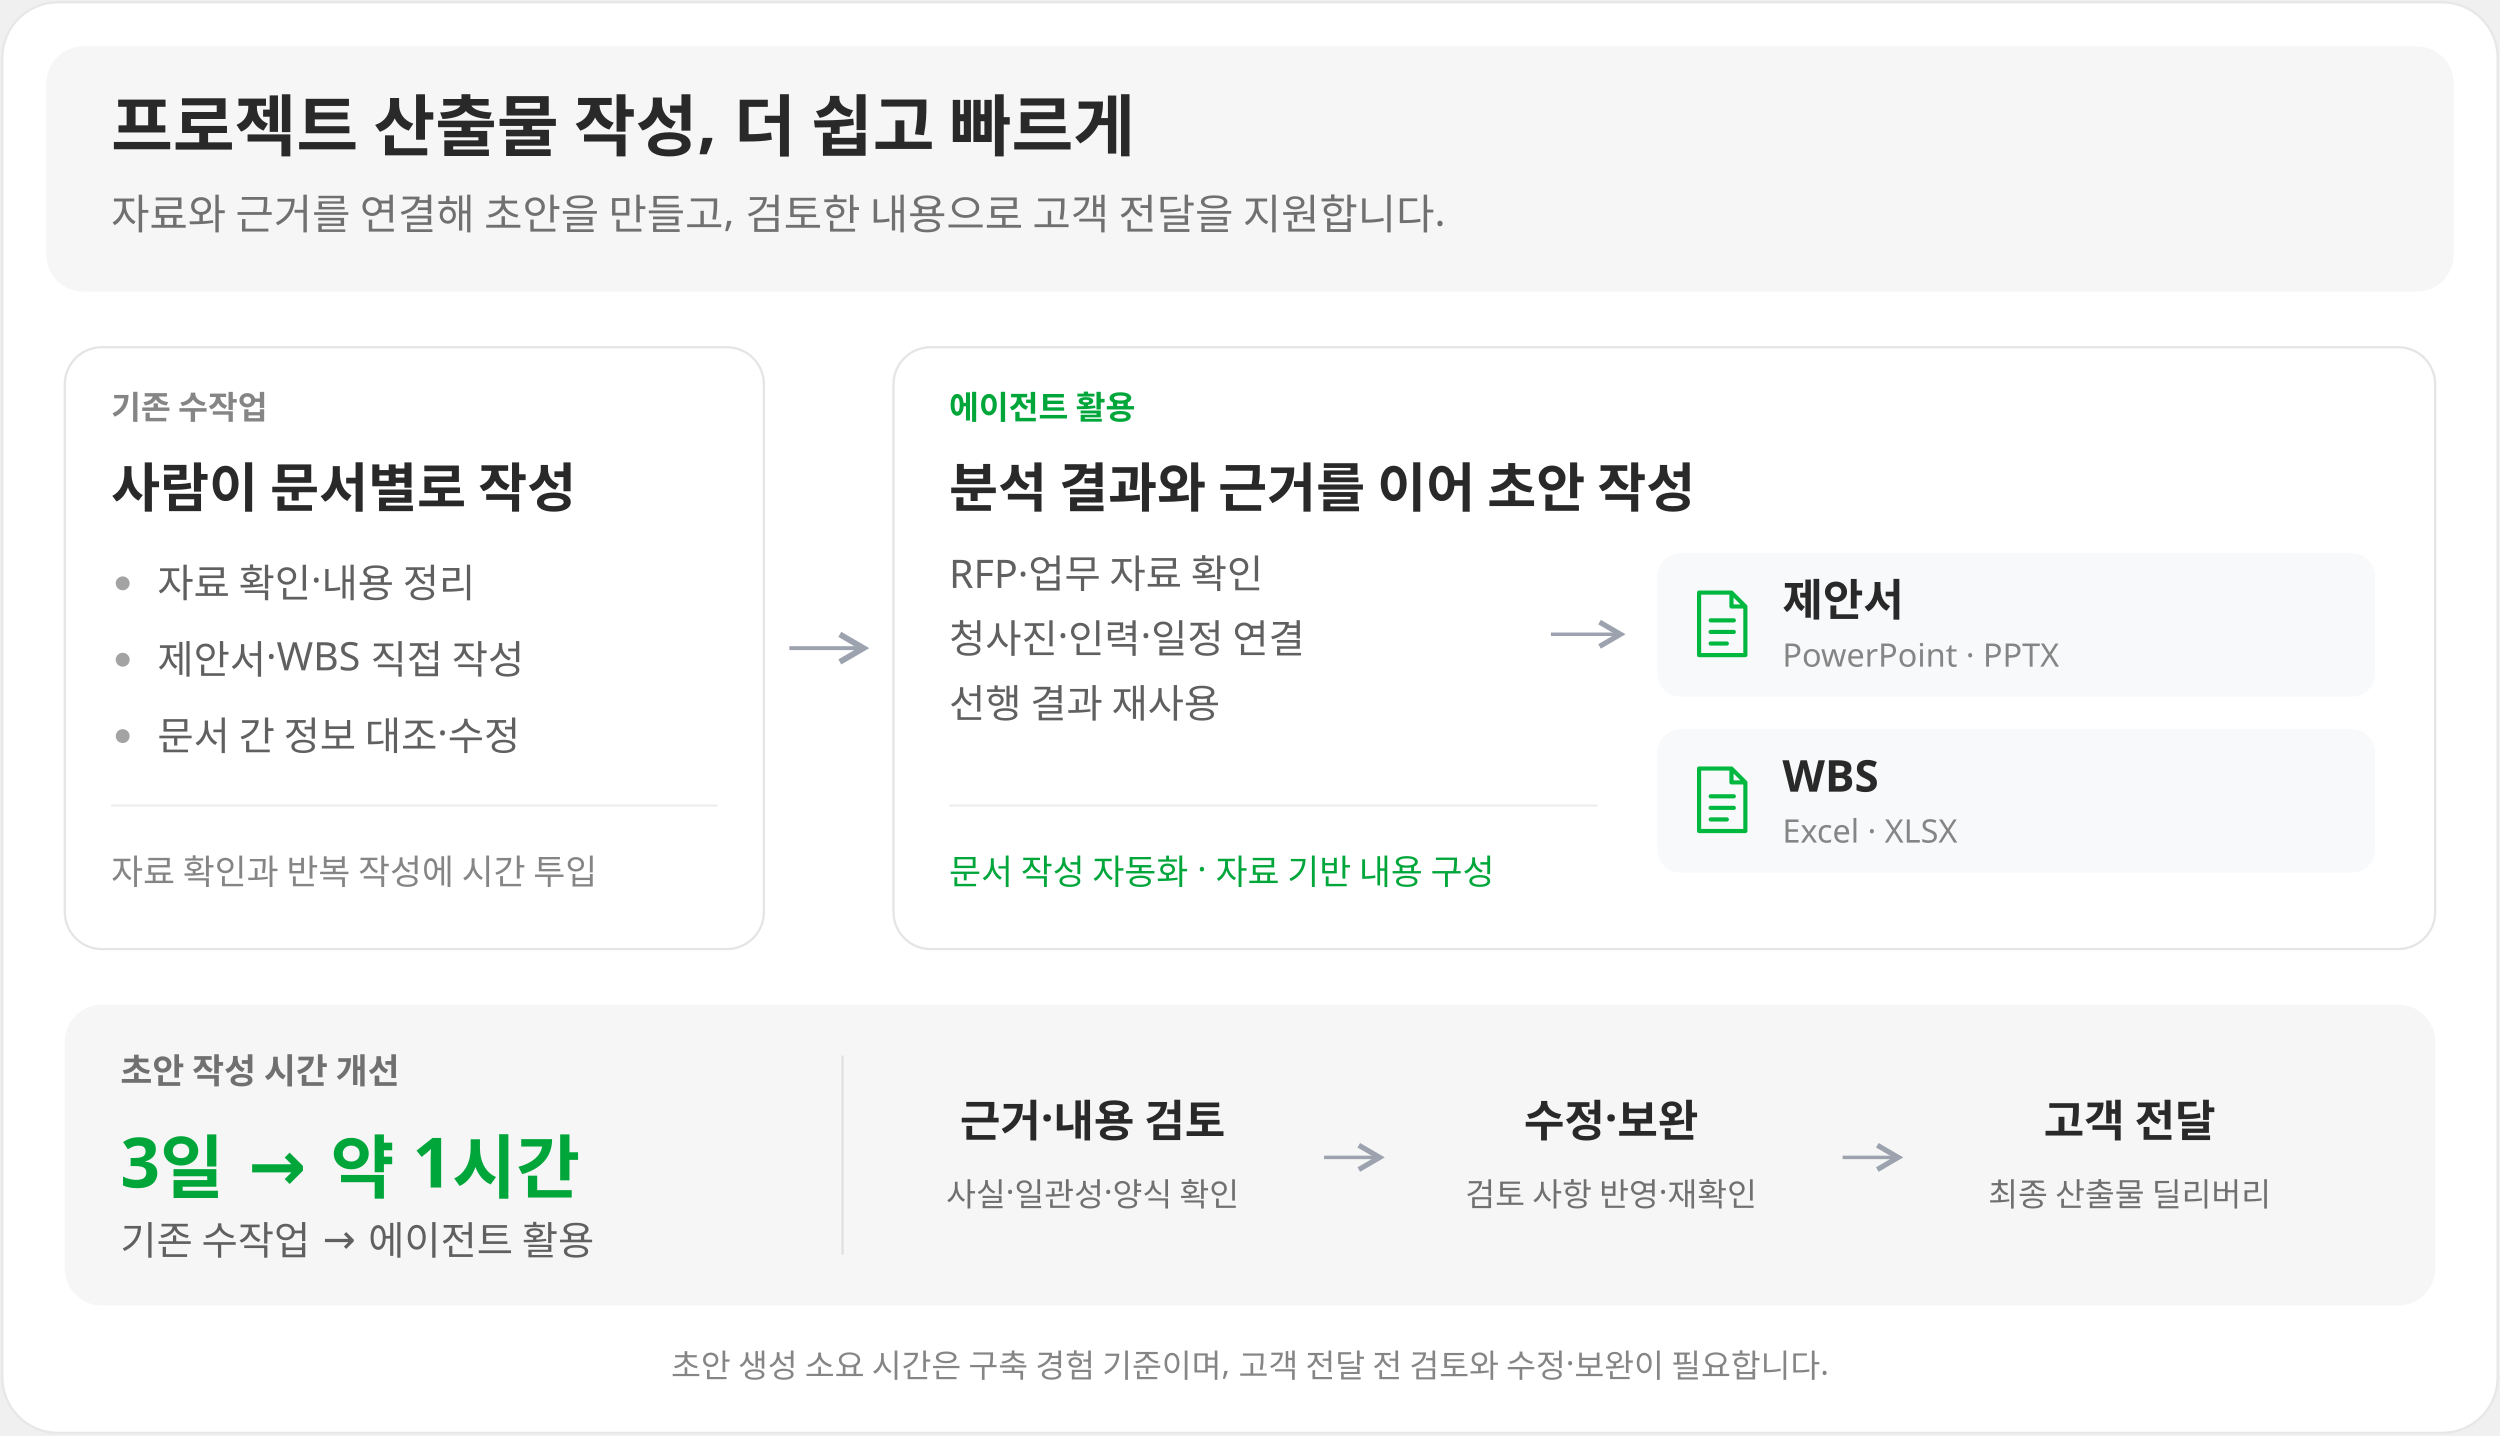
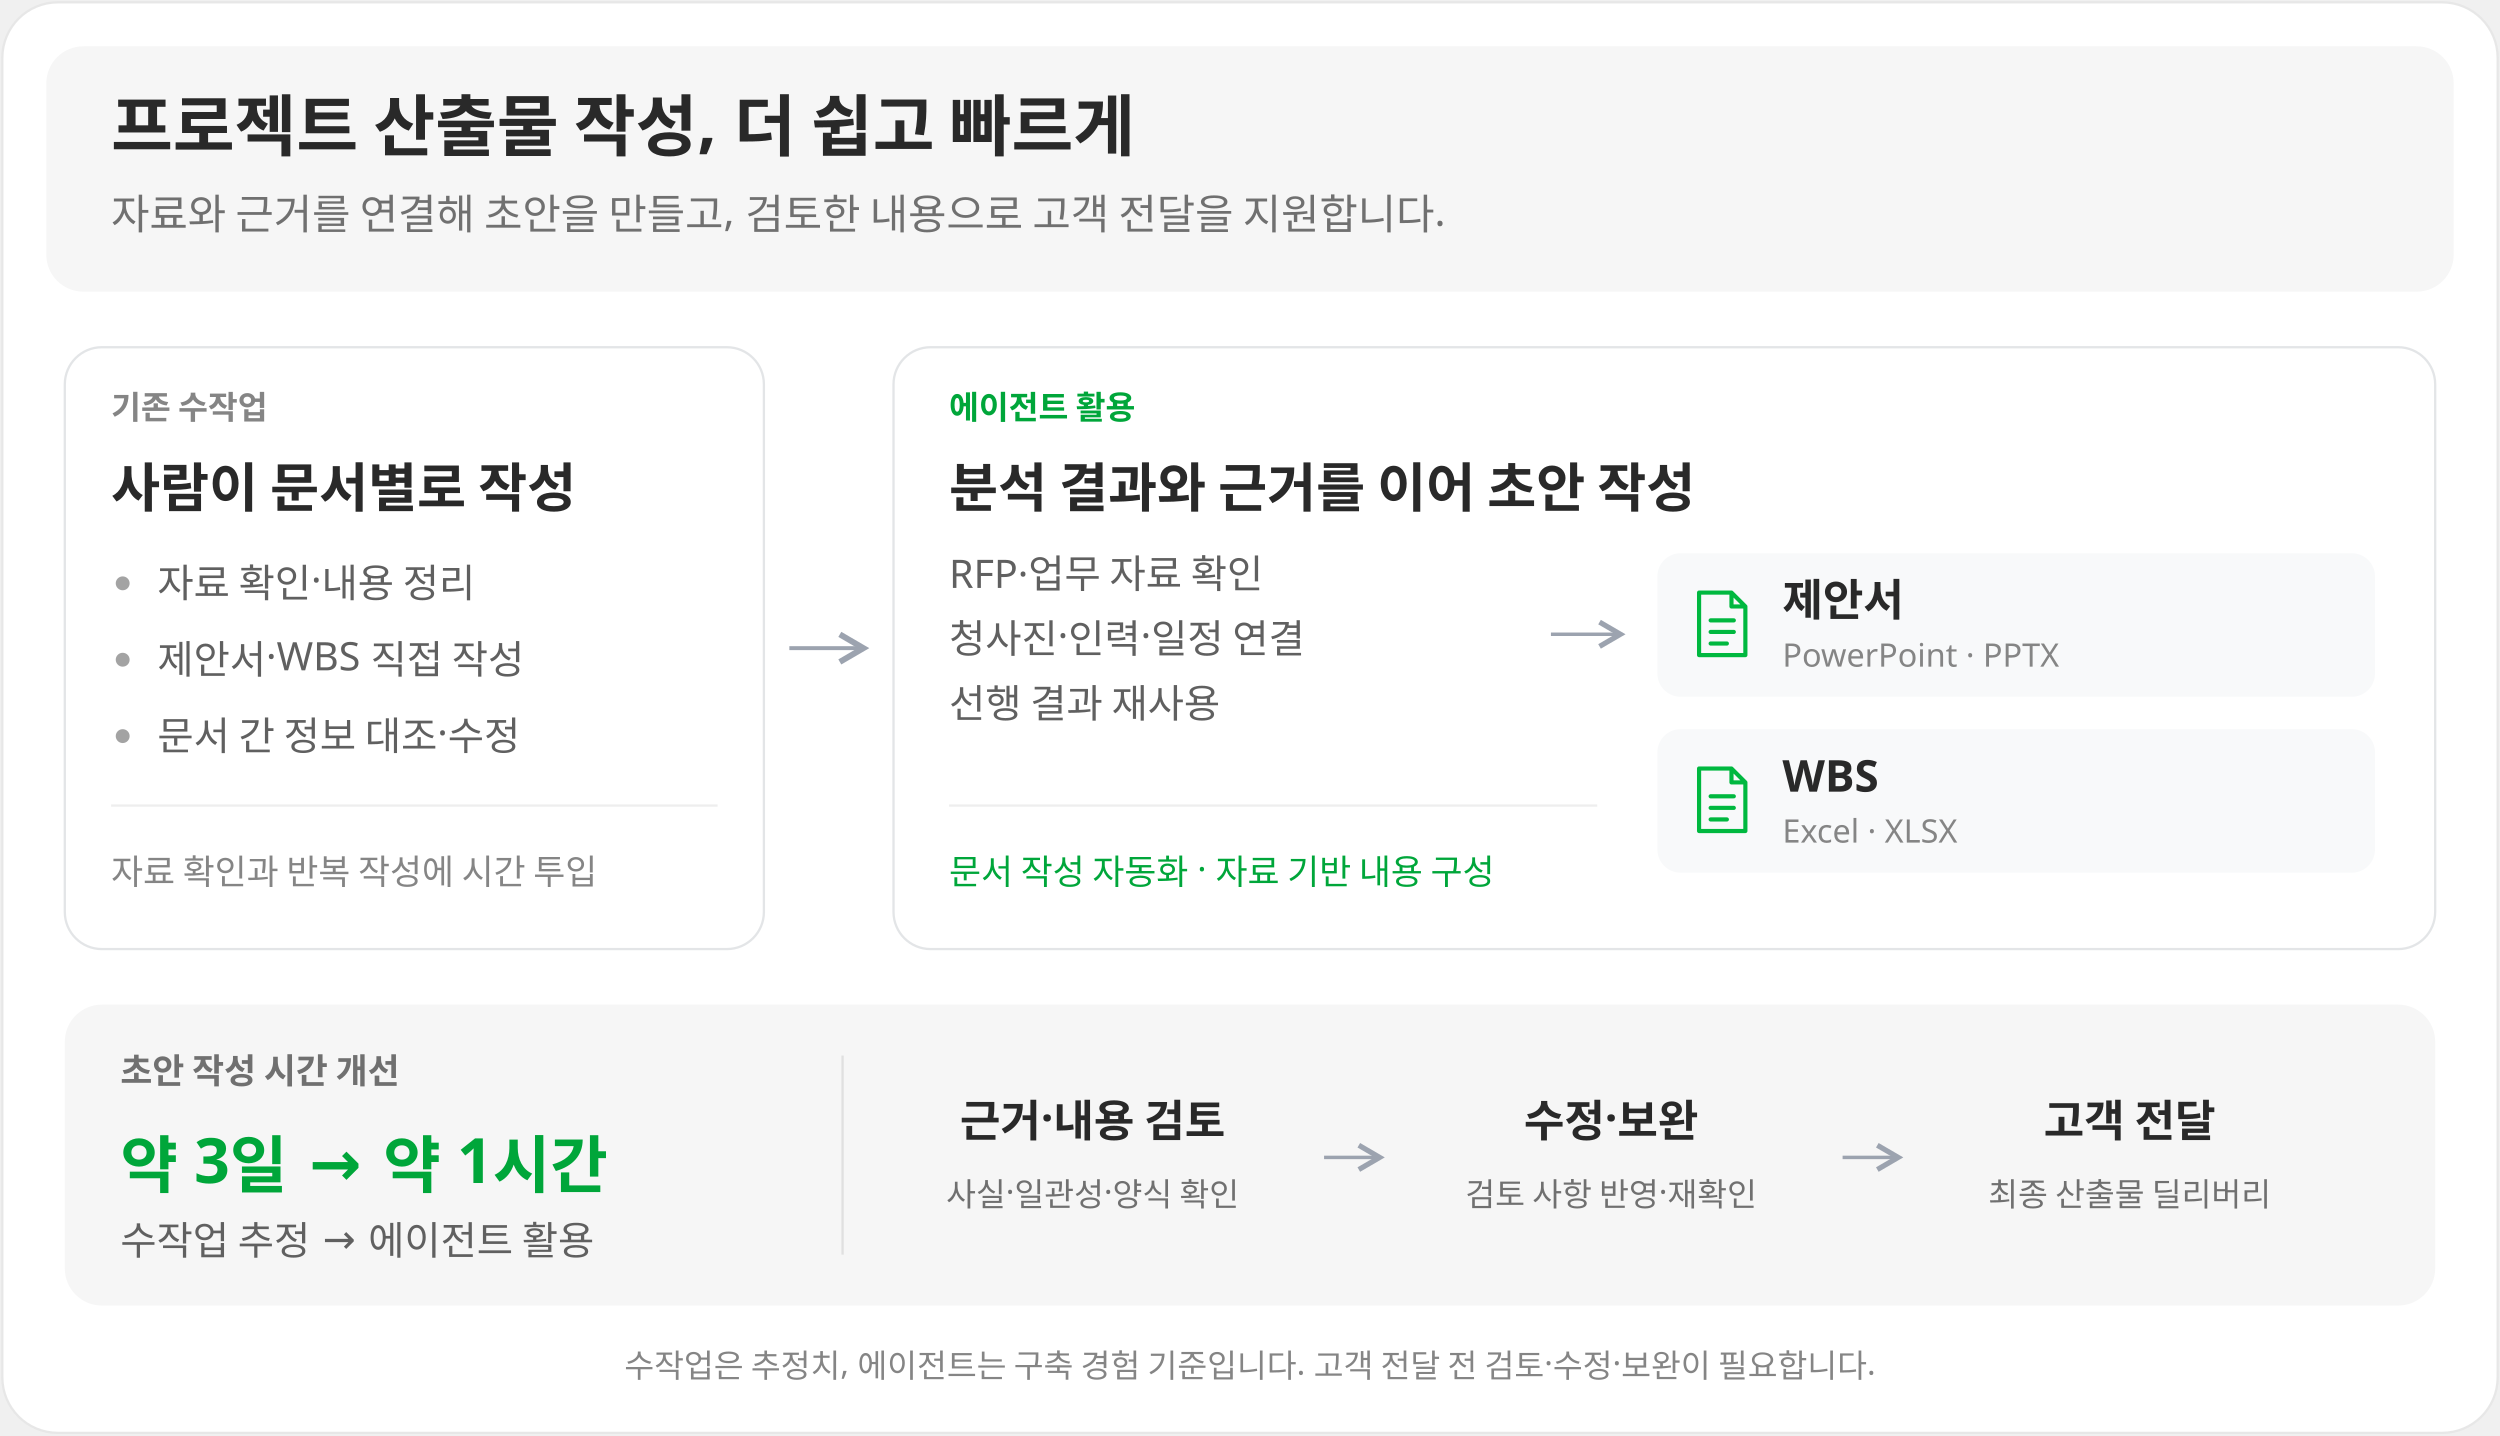
<svg xmlns="http://www.w3.org/2000/svg" width="1080" height="620" viewBox="0 0 1080 620" role="img" aria-labelledby="title desc">
  <defs>
    <marker id="arrow" markerWidth="9" markerHeight="9" refX="7" refY="4.5" orient="auto">
      <path d="M1 1 L7 4.5 L1 8" fill="none" stroke="#9ca3af" stroke-width="1.5" />
    </marker>
    <g id="doc" fill="none" stroke="currentColor" stroke-width="1.8" stroke-linejoin="round" stroke-linecap="round">
      <path d="M2 1 H16 L22 7 V28 H2 Z M16 1 V7 H22 M7 13 H17 M7 18 H17 M7 23 H14" />
    </g>
  </defs>
  <rect x="1" y="1" width="1078" height="618" rx="24" fill="white" stroke="#e7e7e7" />
  <g font-family="Malgun Gothic, sans-serif">
    <rect x="20" y="20" width="1040" height="106" rx="16" fill="#f6f6f6" />
    <text x="48" y="65" font-size="29" fill="#292929" font-weight="700" text-anchor="start">프로젝트 산출물 작성, 더 쉽고 빠르게</text>
    <text x="48" y="99" font-size="18" fill="#707070" font-weight="400" text-anchor="start">자료와 근거를 연결해 초안을 만들고, 검토한 내용으로 고객 전달을 지원합니다.</text>
    <rect x="28" y="150" width="302" height="260" rx="16" fill="white" stroke="#e3e5e7" />
    <text x="48" y="181" font-size="14" fill="#858585" font-weight="700" text-anchor="start">기존 수작업</text>
    <text x="48" y="219" font-size="23" fill="#292929" font-weight="700" text-anchor="start">사람이 문서별로 작성</text>
    <circle cx="53" cy="252" r="3" fill="#a3a3a3" />
    <text x="68" y="258" font-size="17" fill="#606060" font-weight="400" text-anchor="start">자료 확인·내용 정리</text>
    <circle cx="53" cy="285" r="3" fill="#a3a3a3" />
    <text x="68" y="291" font-size="17" fill="#606060" font-weight="400" text-anchor="start">제안서·WBS 직접 작성</text>
    <circle cx="53" cy="318" r="3" fill="#a3a3a3" />
    <text x="68" y="324" font-size="17" fill="#606060" font-weight="400" text-anchor="start">문서 간 정보 대조·수정</text>
    <path d="M48 348 H310" stroke="#eeeeee" />
    <text x="48" y="382" font-size="15" fill="#858585" font-weight="400" text-anchor="start">자료 확인과 반복 작성에 시간 투입</text>
    <path d="M341 280 H373" stroke="#9ca3af" stroke-width="1.7" marker-end="url(#arrow)" fill="none" />
    <rect x="386" y="150" width="666" height="260" rx="16" fill="white" stroke="#e3e5e7" />
    <text x="410" y="181" font-size="14" fill="#00a63a" font-weight="700" text-anchor="start">에이전트 활용</text>
    <text x="410" y="219" font-size="23" fill="#292929" font-weight="700" text-anchor="start">분석 결과와 근거를 이어 초안 작성</text>
    <text x="410" y="254" font-size="17" fill="#606060" font-weight="400" text-anchor="start">RFP·업무 자료 확인</text>
    <text x="410" y="282" font-size="17" fill="#606060" font-weight="400" text-anchor="start">청사진·인력·일정 연결</text>
    <text x="410" y="310" font-size="17" fill="#606060" font-weight="400" text-anchor="start">선행 결과 재사용</text>
    <path d="M670 274 H700" stroke="#9ca3af" stroke-width="1.5" marker-end="url(#arrow)" fill="none" />
    <rect x="716" y="239" width="310" height="62" rx="10" fill="#f8f9fa" />
    <use href="#doc" x="732" y="255" color="#00b83f" />
    <text x="770" y="266" font-size="19" fill="#292929" font-weight="700" text-anchor="start">제안서</text>
    <text x="770" y="288" font-size="14" fill="#858585" font-weight="400" text-anchor="start">PowerPoint · PPTX</text>
    <rect x="716" y="315" width="310" height="62" rx="10" fill="#f8f9fa" />
    <use href="#doc" x="732" y="331" color="#00b83f" />
    <text x="770" y="342" font-size="19" fill="#292929" font-weight="700" text-anchor="start">WBS</text>
    <text x="770" y="364" font-size="14" fill="#858585" font-weight="400" text-anchor="start">Excel · XLSX</text>
    <path d="M410 348 H690" stroke="#eeeeee" />
    <text x="410" y="382" font-size="15" fill="#00a63a" font-weight="400" text-anchor="start">문서 작성 자동화 · 자료 기반 내용 구성</text>
    <rect x="28" y="434" width="1024" height="130" rx="16" fill="#f6f6f6" />
    <text x="52" y="468" font-size="15" fill="#707070" font-weight="700" text-anchor="start">초안 작성 시간 개선</text>
-     <text x="52" y="513" font-size="30" fill="#00a63a" font-weight="700" text-anchor="start">3일 → 약 1시간</text>
-     <text x="52" y="542" font-size="17" fill="#606060" font-weight="400" text-anchor="start">기존 수작업 → 에이전트 활용</text>
+     <text x="52" y="513" font-size="27" fill="#00a63a" font-weight="700" text-anchor="start">약 3일 → 약 1시간</text>
+     <text x="52" y="542" font-size="17" fill="#606060" font-weight="400" text-anchor="start">수작업 추정 → 에이전트 활용</text>
    <path d="M364 456 V542" stroke="#e0e0e0" />
    <text x="472" y="491" text-anchor="middle" font-size="19" fill="#292929" font-weight="700">근거·내용 검토</text>
    <text x="472" y="521" text-anchor="middle" font-size="14" fill="#707070">사실·일관성·양식 확인</text>
    <path d="M572 500 H596" stroke="#9ca3af" stroke-width="1.5" marker-end="url(#arrow)" fill="none" />
    <text x="696" y="491" text-anchor="middle" font-size="19" fill="#292929" font-weight="700">수정·보완</text>
    <text x="696" y="521" text-anchor="middle" font-size="14" fill="#707070">검토 사항 반영·재확인</text>
    <path d="M796 500 H820" stroke="#9ca3af" stroke-width="1.5" marker-end="url(#arrow)" fill="none" />
    <text x="920" y="491" text-anchor="middle" font-size="19" fill="#292929" font-weight="700">고객 전달</text>
    <text x="920" y="521" text-anchor="middle" font-size="14" fill="#707070">최종 산출물 딜리버리</text>
-     <text x="540" y="595" font-size="14" fill="#858585" font-weight="400" text-anchor="middle">초안 생성 소요 시간은 구축 경험 기준이며, 고객 전달 전 검토와 수정·보완이 필요합니다.</text>
+     <text x="540" y="595" font-size="14" fill="#858585" font-weight="400" text-anchor="middle">수작업은 추정치, 에이전트는 구축 경험 기준입니다. 고객 전달 전 검토·수정·보완이 필요합니다.</text>
  </g>
</svg>
